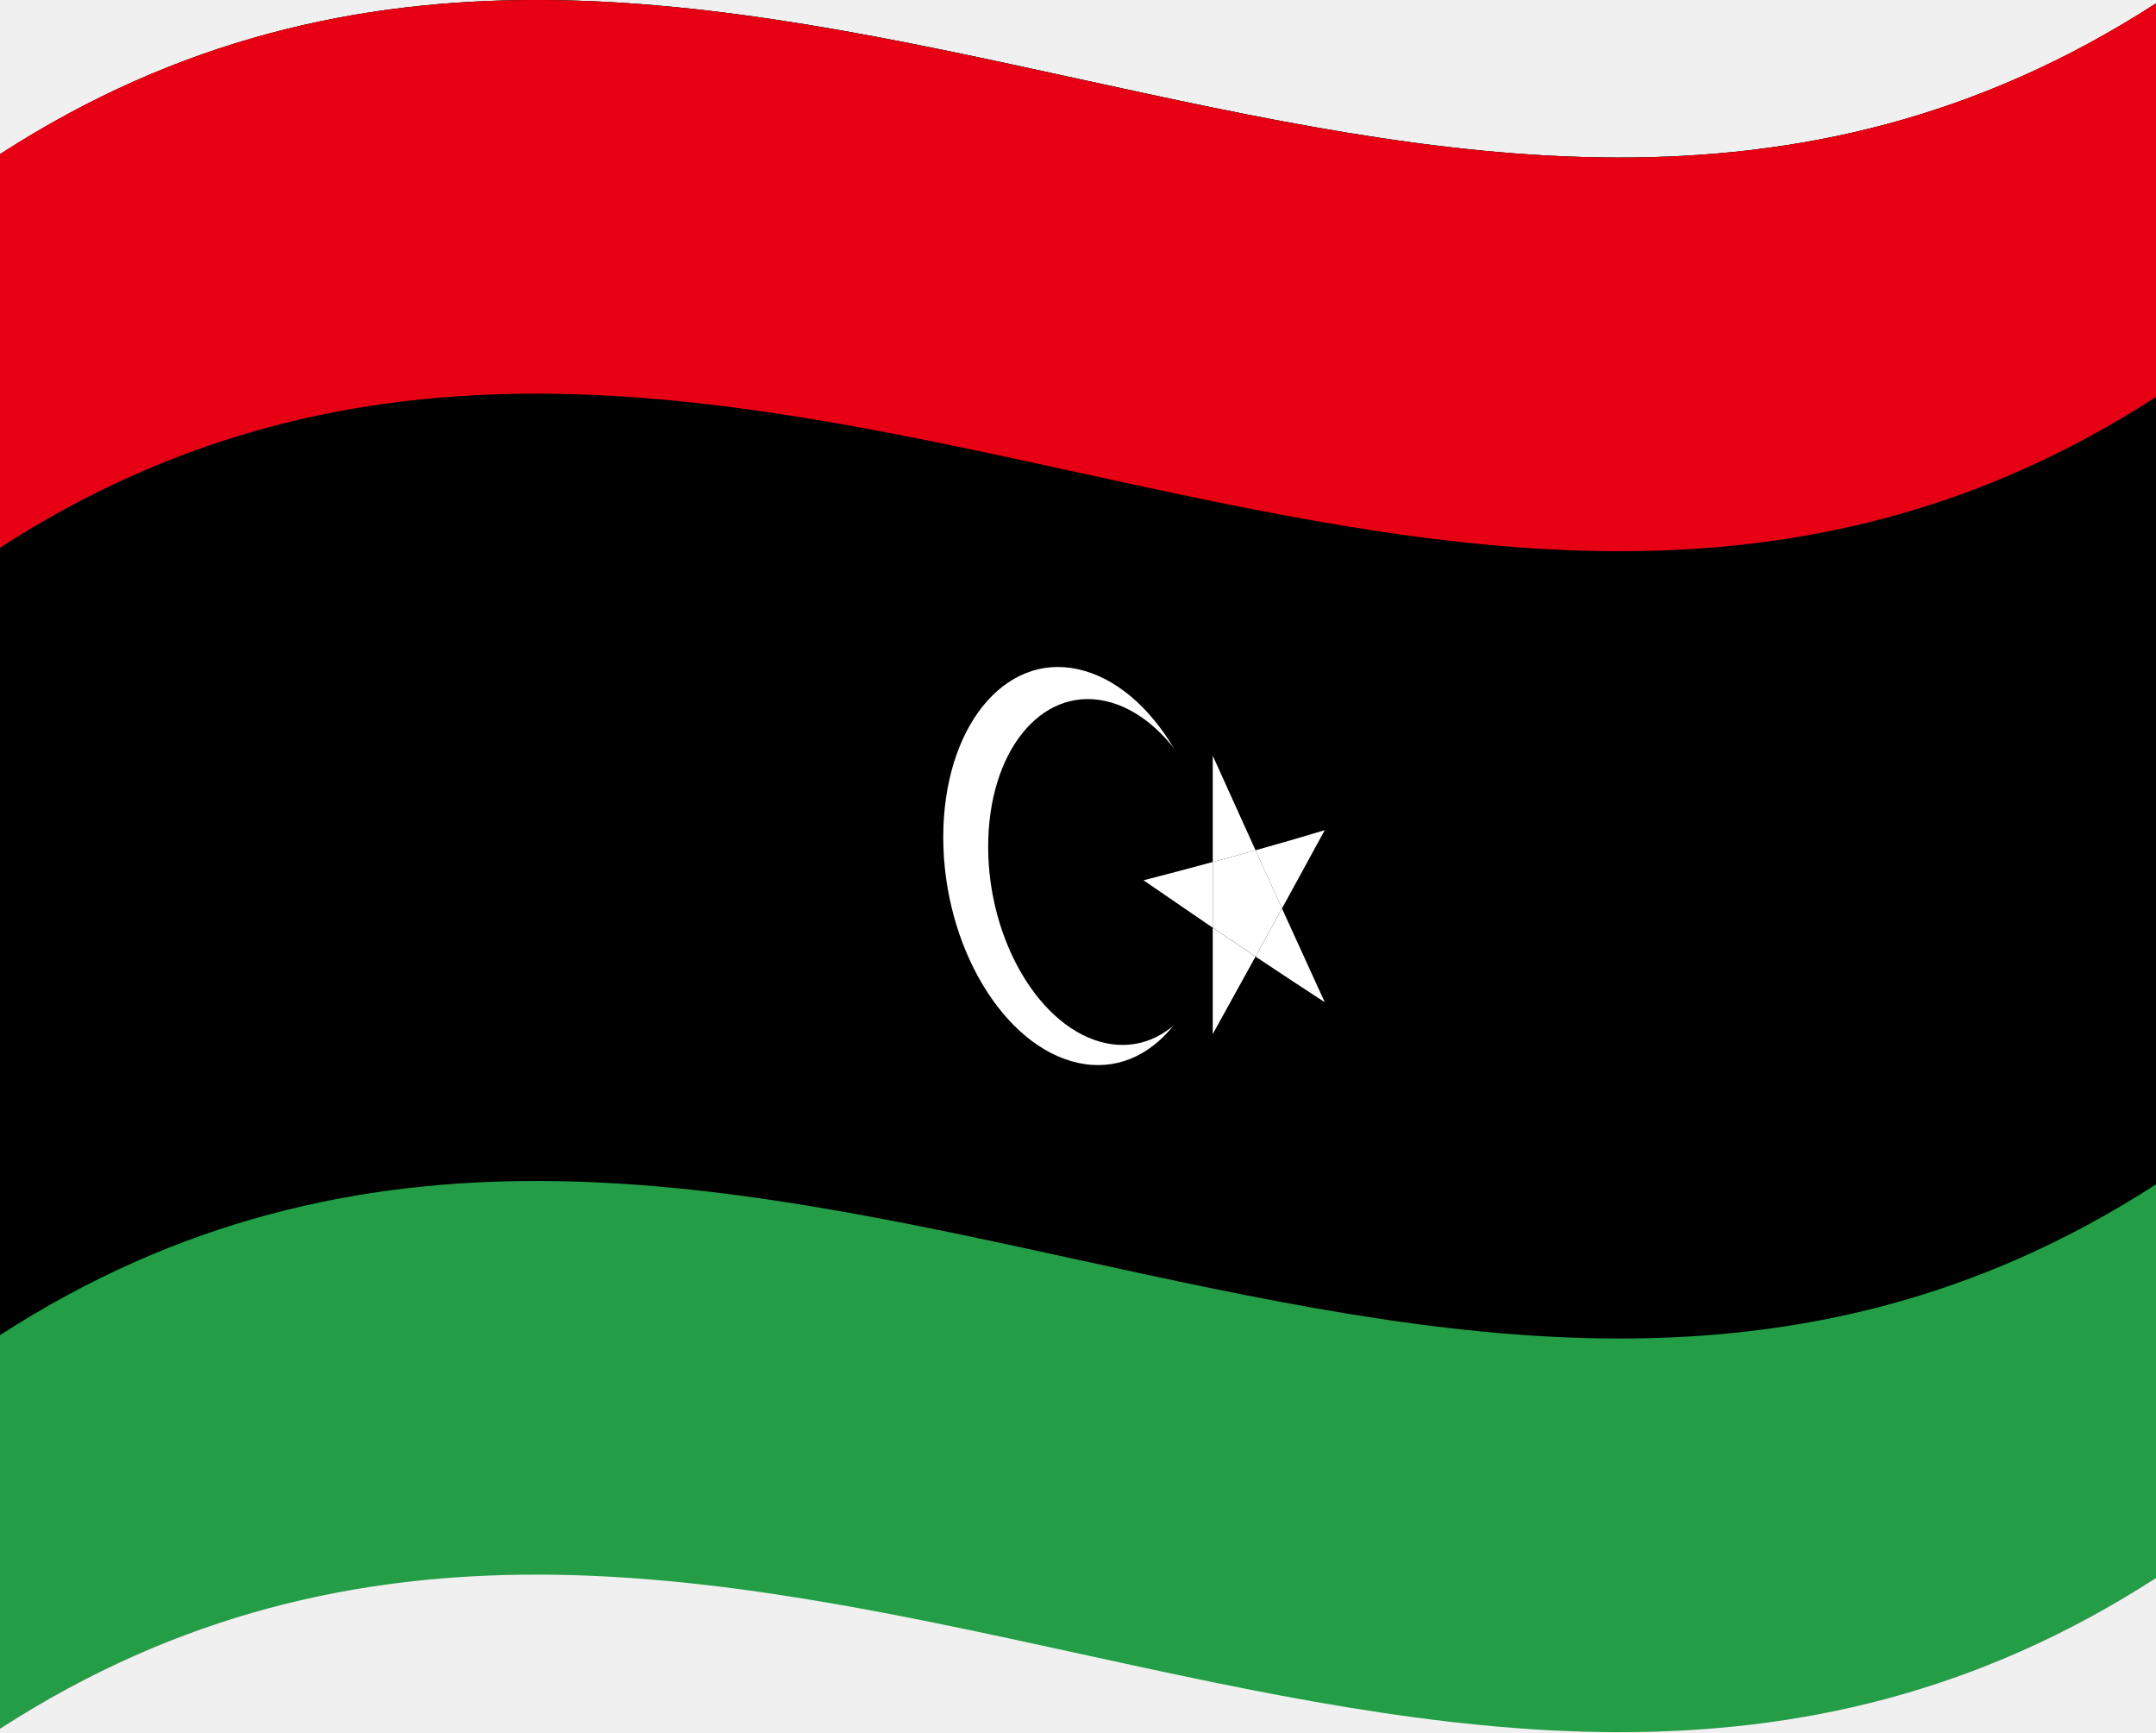
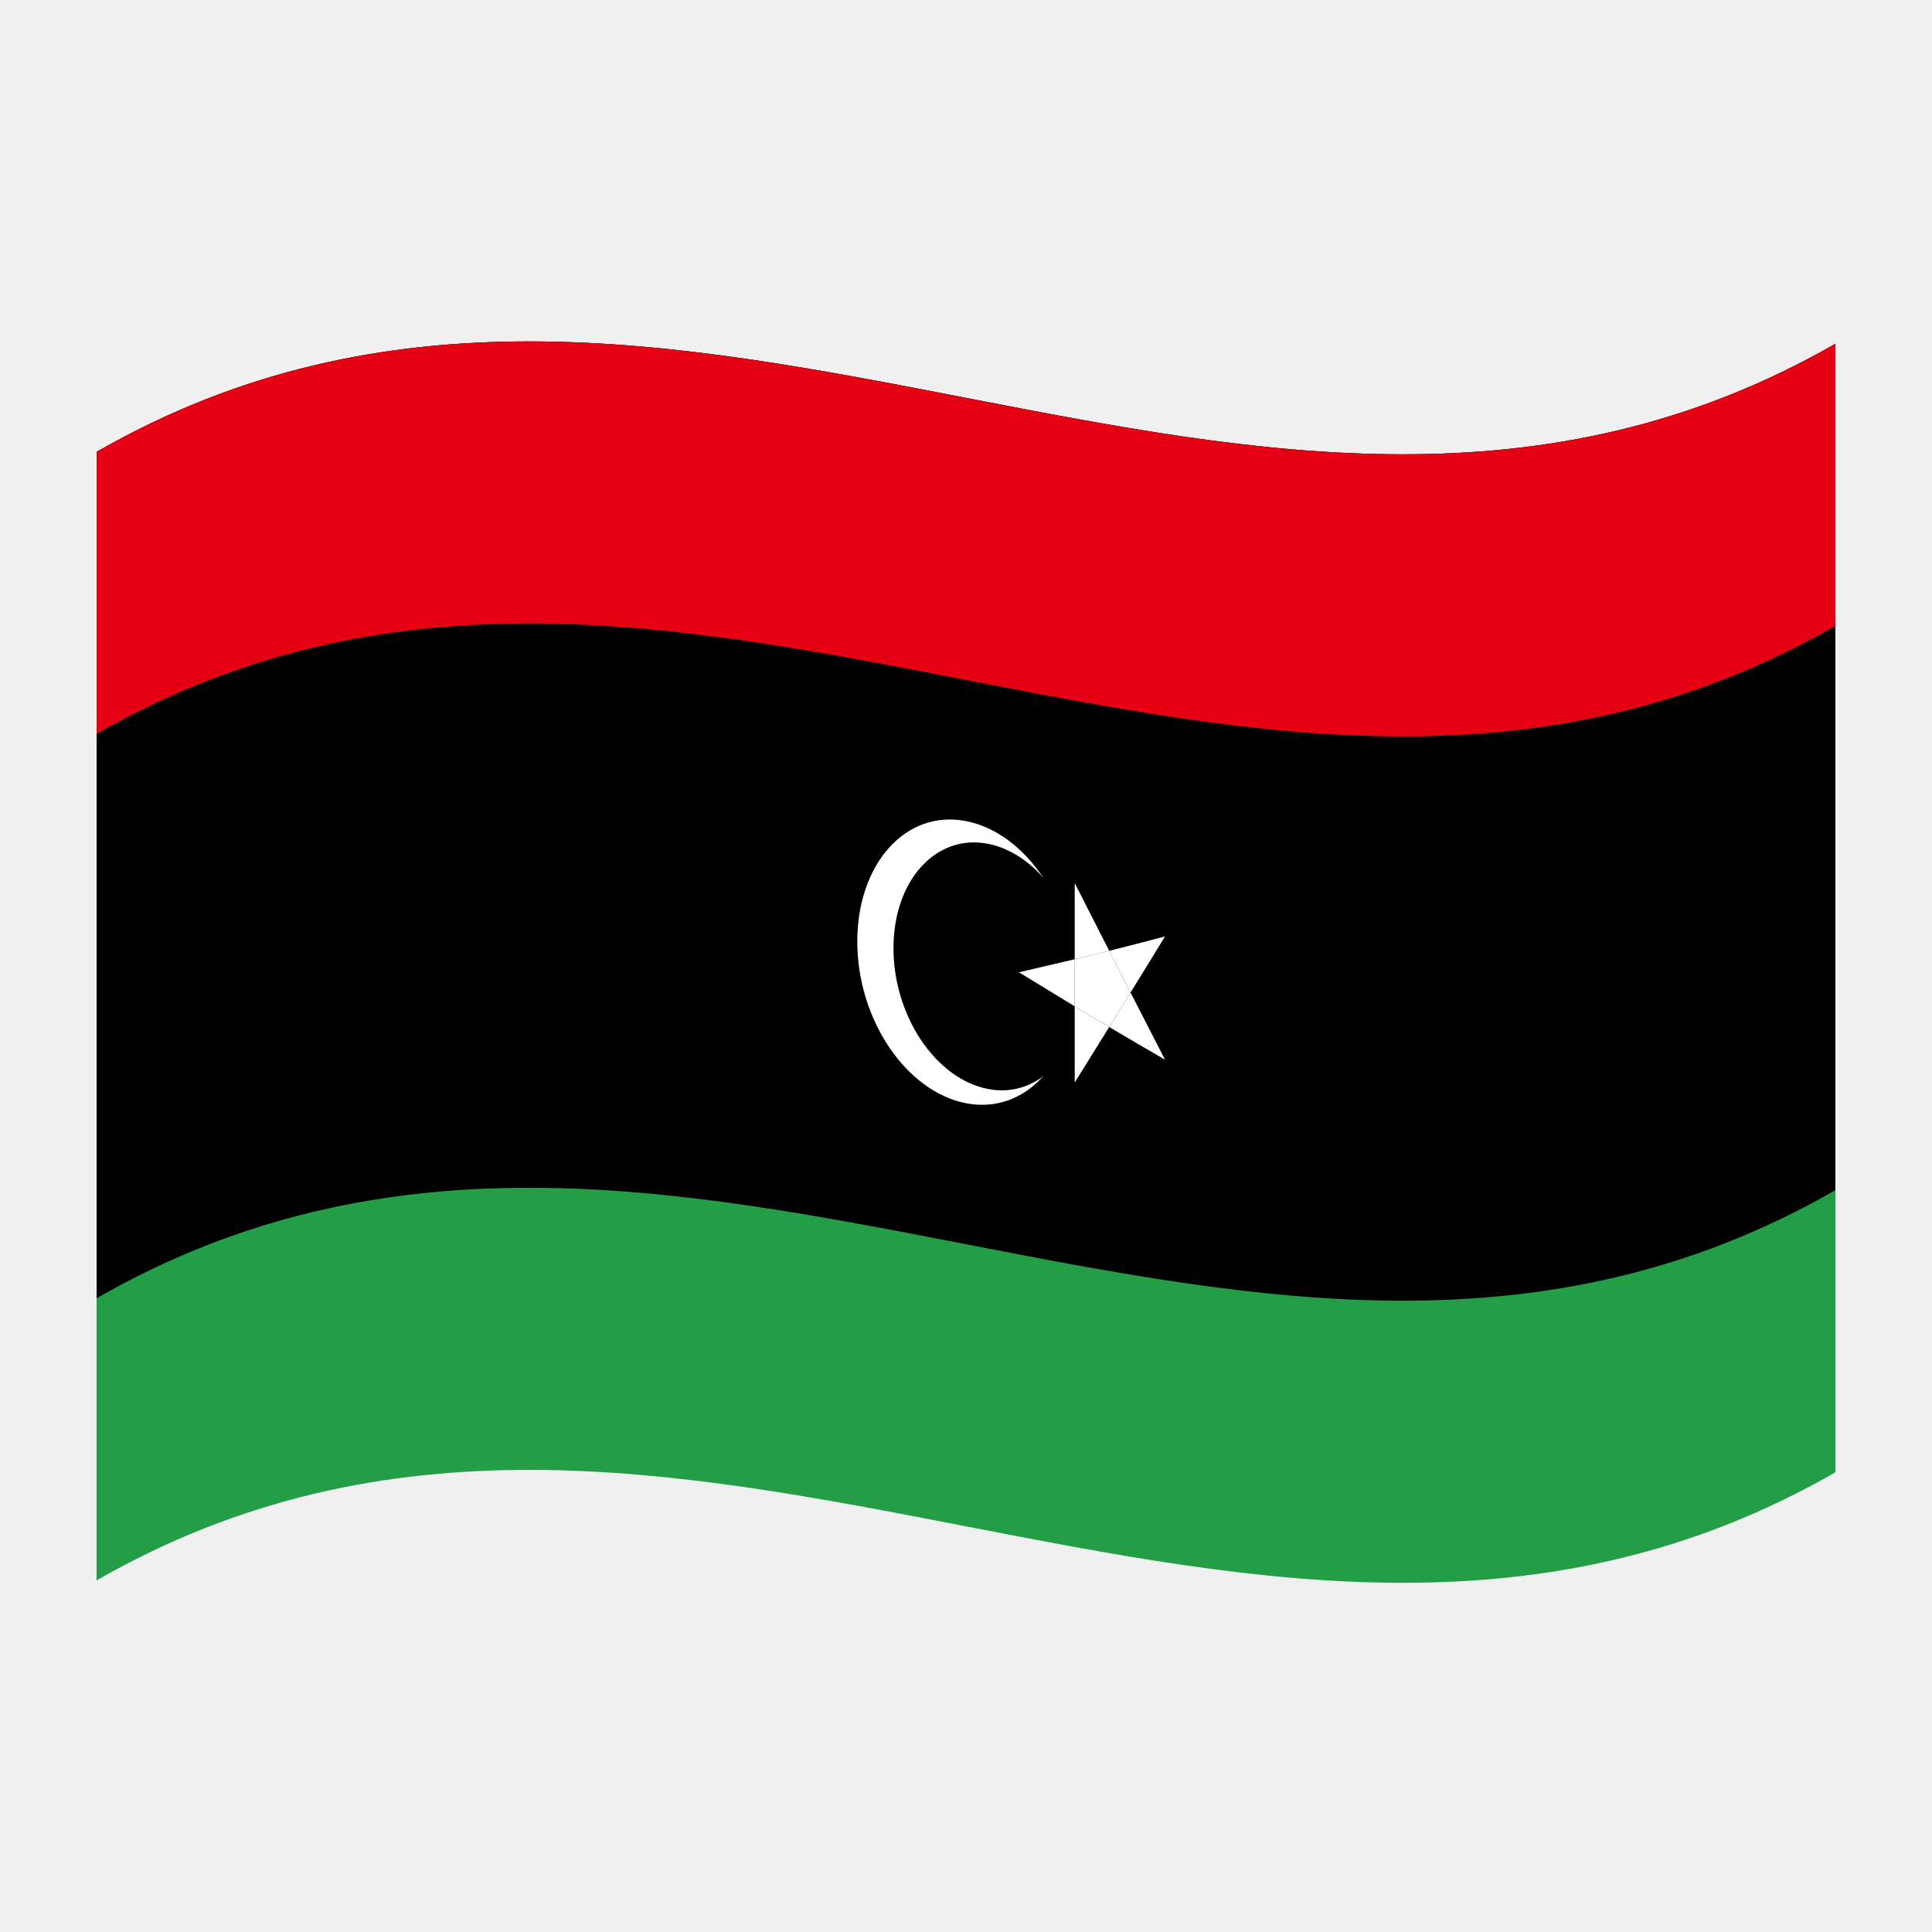
- <svg xmlns="http://www.w3.org/2000/svg" viewBox="0 0 1260 1012.04">
+ <svg xmlns="http://www.w3.org/2000/svg" version="1.1" id="Layer_1" x="0px" y="0px" viewBox="0 0 1260 1260" style="enable-background:new 0 0 1260 1260;" xml:space="preserve">
+   <style type="text/css">
+ 	.st0{fill:#239E46;}
+ 	.st1{fill:#E70013;}
+ 	.st2{fill:#FFFFFF;}
+ </style>
  <g>
-     <path d="M0,90.08v920C420,738.76,840,1193.28,1260,922V2C840,273.28,420-181.24,0,90.08Z" style="fill: #239e46" />
-     <path d="M0,90.08v690C420,508.76,840,963.28,1260,692V2C840,273.28,420-181.24,0,90.08Z" />
-     <path d="M0,90.08v230C420,48.76,840,503.28,1260,232V2C840,273.28,420-181.24,0,90.08Z" style="fill: #e70013" />
-     <path d="M630,391c-43.49-9.57-78.75,34.63-78.75,98.18S586.51,611.45,630,621s78.75-34.62,78.75-98.18S673.49,400.59,630,391Z" style="fill: #fff" />
-     <path d="M645.92,409.57c-37.79-8.27-68.42,29.89-68.42,85.11s30.63,106.46,68.42,114.73,68.43-30.22,68.43-85.43S683.71,417.85,645.92,409.57Z" />
-     <path d="M708.75,604.16q12.5-22.57,25-45.26-12.5-8.37-25-16.86Z" style="fill: #fff" />
-     <path d="M774.21,585.56q-12.5-27.3-25-54.77-7.73,14.09-15.46,28.11Q754,572.43,774.21,585.56Z" style="fill: #fff" />
-     <path d="M733.75,496.78l15.46,34q12.49-22.78,25-45.75Q754,491.15,733.75,496.78Z" style="fill: #fff" />
-     <path d="M668.29,514.33q20.24,13.95,40.46,27.71V503.65Q688.52,509.11,668.29,514.33Z" style="fill: #fff" />
-     <path d="M708.75,503.65V542q12.5,8.49,25,16.86,7.74-14,15.46-28.11l-15.46-34Q721.25,500.28,708.75,503.65Z" style="fill: #fff" />
-     <path d="M708.75,441.53v62.12q12.5-3.37,25-6.87Q721.25,469.23,708.75,441.53Z" style="fill: #fff" />
+     <path class="st0" d="M63,294.7v736c378-217.1,756,146.6,1134-70.5v-736C819,441.3,441,77.7,63,294.7z" />
+     <path d="M63,294.7v552c378-217.1,756,146.6,1134-70.5v-552C819,441.3,441,77.7,63,294.7z" />
+     <path class="st1" d="M63,294.7v184c378-217.1,756,146.6,1134-70.5v-184C819,441.3,441,77.7,63,294.7z" />
+     <path class="st2" d="M630,535.5c-39.1-7.7-70.9,27.7-70.9,78.5c0,50.8,31.7,97.8,70.9,105.5c39.1,7.6,70.9-27.7,70.9-78.5   C700.9,590.1,669.1,543.1,630,535.5z" />
+     <path d="M644.3,550.3c-34-6.6-61.6,23.9-61.6,68.1s27.6,85.2,61.6,91.8s61.6-24.2,61.6-68.3S678.3,556.9,644.3,550.3z" />
+     <path class="st2" d="M700.9,706c7.5-12,15-24.1,22.5-36.2c-7.5-4.5-15-9-22.5-13.5V706z" />
+     <path class="st2" d="M759.8,691.1c-7.5-14.6-15-29.2-22.5-43.8c-4.6,7.5-9.3,15-13.9,22.5C735.5,677,747.7,684.1,759.8,691.1z" />
+     <path class="st2" d="M723.4,620.1l13.9,27.2c7.5-12.1,15-24.3,22.5-36.6C747.7,613.9,735.5,617.1,723.4,620.1z" />
+     <path class="st2" d="M664.5,634.1c12.1,7.4,24.3,14.8,36.4,22.2v-30.7C688.7,628.5,676.6,631.3,664.5,634.1z" />
+     <path class="st2" d="M700.9,625.6v30.7c7.5,4.5,15,9,22.5,13.5c4.6-7.5,9.3-15,13.9-22.5l-13.9-27.2   C715.9,621.9,708.4,623.8,700.9,625.6z" />
+     <path class="st2" d="M700.9,575.9v49.7c7.5-1.8,15-3.6,22.5-5.5C715.9,605.4,708.4,590.7,700.9,575.9z" />
  </g>
</svg>
